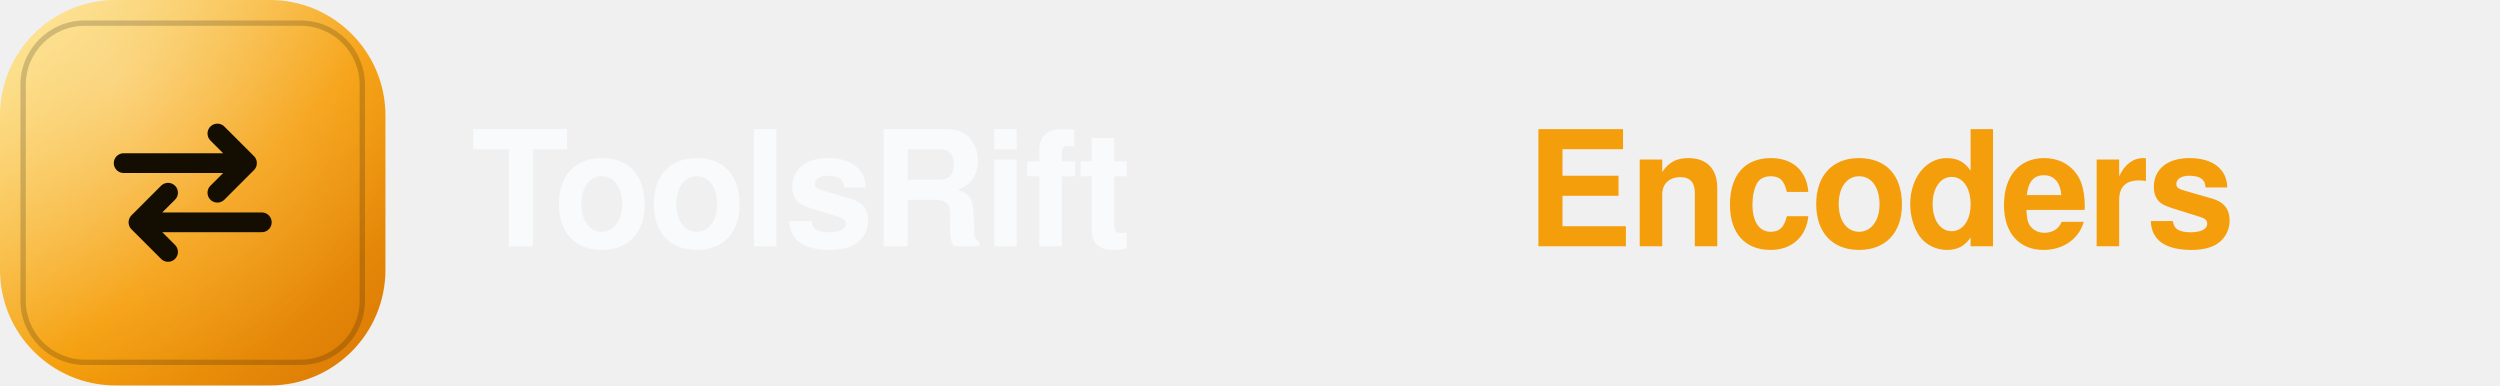
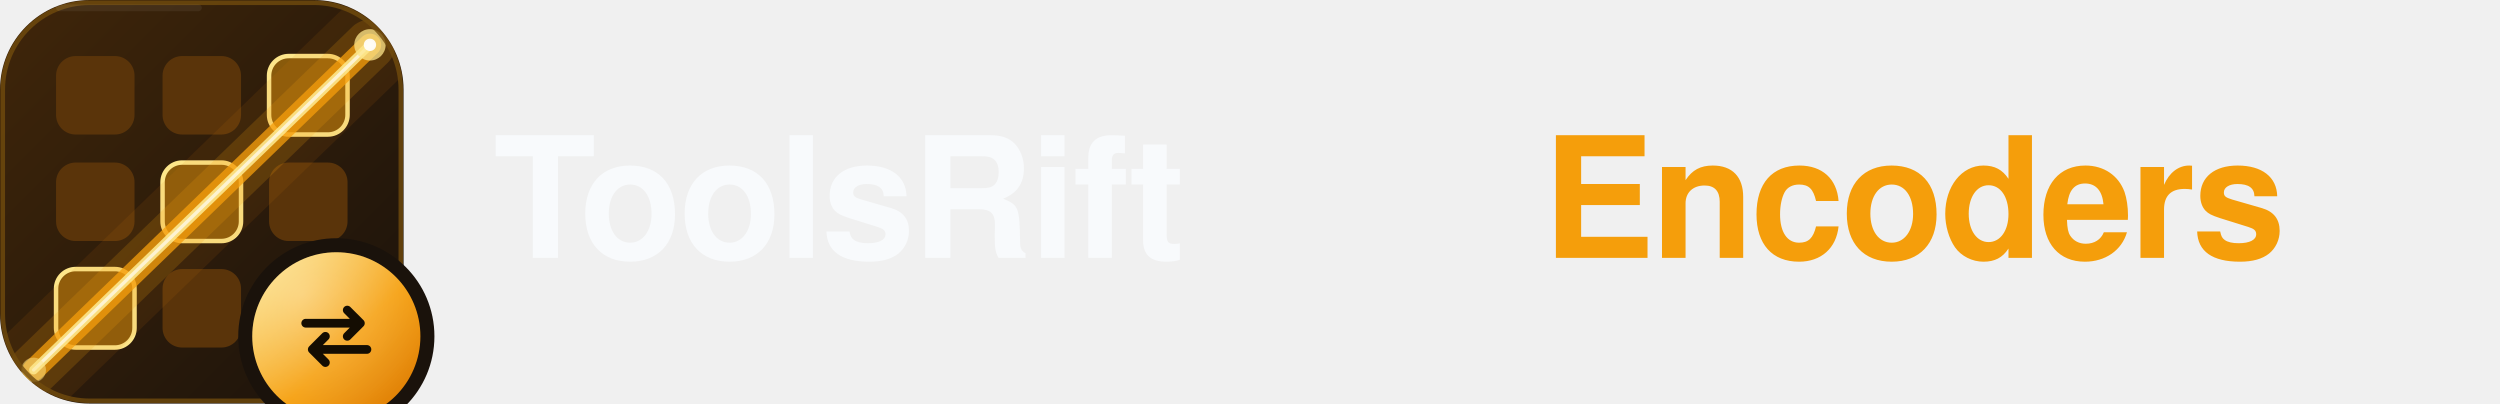
- <svg xmlns="http://www.w3.org/2000/svg" viewBox="0 0 467 72" width="467" height="72" role="img" aria-label="ToolsRift Encoders">
+ <svg xmlns="http://www.w3.org/2000/svg" viewBox="0 0 446 72" width="446" height="72" role="img" aria-label="ToolsRift Encoders">
  <g>
    <defs>
-       <linearGradient id="l-g" x1="0" y1="0" x2="1" y2="1">
+       <linearGradient id="l-bg" x1="0" y1="0" x2="1" y2="1">
+         <stop offset="0" stop-color="#40260a" />
+         <stop offset="1" stop-color="#1a120b" />
+       </linearGradient>
+       <linearGradient id="l-cg" x1="0" y1="0" x2="1" y2="1">
        <stop offset="0" stop-color="#FDE68A" />
        <stop offset="0.55" stop-color="#F59E0B" />
        <stop offset="1" stop-color="#D97706" />
      </linearGradient>
-       <radialGradient id="l-hl" cx="0.3" cy="0.2" r="0.8">
-         <stop offset="0" stop-color="#fff" stop-opacity="0.28" />
+       <radialGradient id="l-hl" cx="0.3" cy="0.25" r="0.8">
+         <stop offset="0" stop-color="#fff" stop-opacity="0.3" />
        <stop offset="1" stop-color="#fff" stop-opacity="0" />
      </radialGradient>
      <clipPath id="l-c">
-         <rect width="72" height="72" rx="21.6" />
+         <rect width="72.00" height="72.00" rx="16.00" />
      </clipPath>
    </defs>
+     <rect width="72.00" height="72.00" rx="16.00" fill="url(#l-bg)" />
    <g clip-path="url(#l-c)">
-       <rect width="72" height="72" fill="url(#l-g)" />
-       <rect width="72" height="72" fill="url(#l-hl)" />
-       <rect x="4.32" y="4.32" width="63.36" height="63.36" rx="11.52" fill="none" stroke="#0B0904" stroke-opacity="0.18" stroke-width="1" />
+       <rect x="10.00" y="10.00" width="14.00" height="14.00" rx="3.50" fill="#5a340a" />
+       <rect x="29.00" y="10.00" width="14.00" height="14.00" rx="3.50" fill="#5a340a" />
+       <rect x="48.00" y="10.00" width="14.00" height="14.00" rx="3.50" fill="#5a340a" />
+       <rect x="10.00" y="29.00" width="14.00" height="14.00" rx="3.50" fill="#5a340a" />
+       <rect x="29.00" y="29.00" width="14.00" height="14.00" rx="3.50" fill="#5a340a" />
+       <rect x="48.00" y="29.00" width="14.00" height="14.00" rx="3.50" fill="#5a340a" />
+       <rect x="10.00" y="48.00" width="14.00" height="14.00" rx="3.50" fill="#5a340a" />
+       <rect x="29.00" y="48.00" width="14.00" height="14.00" rx="3.50" fill="#5a340a" />
+       <rect x="48.00" y="48.00" width="14.00" height="14.00" rx="3.50" fill="#5a340a" />
+       <rect x="48.00" y="10.00" width="14.00" height="14.00" rx="3.50" fill="#895a0b" stroke="#FDE68A" stroke-width="0.80" />
+       <rect x="29.00" y="29.00" width="14.00" height="14.00" rx="3.50" fill="#895a0b" stroke="#FDE68A" stroke-width="0.80" />
+       <rect x="10.00" y="48.00" width="14.00" height="14.00" rx="3.50" fill="#895a0b" stroke="#FDE68A" stroke-width="0.80" />
+       <g class="tr-rift">
+         <line x1="66.00" y1="8.00" x2="6.00" y2="66.00" stroke="#D97706" stroke-width="16.00" stroke-linecap="round" opacity="0.1" />
+         <line x1="66.00" y1="8.00" x2="6.00" y2="66.00" stroke="#F59E0B" stroke-width="9.00" stroke-linecap="round" opacity="0.18" />
+         <line x1="66.00" y1="8.00" x2="6.00" y2="66.00" stroke="#F59E0B" stroke-width="4.00" stroke-linecap="round" opacity="0.75" />
+         <line x1="66.00" y1="8.00" x2="6.00" y2="66.00" stroke="#FDE68A" stroke-width="1.60" stroke-linecap="round" opacity="0.9" />
+         <line x1="66.00" y1="8.00" x2="6.00" y2="66.00" stroke="#FFFFFF" stroke-width="0.60" stroke-linecap="round" opacity="0.65" />
+       </g>
+       <circle cx="66.00" cy="8.00" r="2.80" fill="#FDE68A" opacity="0.75" />
+       <circle cx="66.00" cy="8.00" r="1.10" fill="#fff" opacity="0.9" />
+       <circle cx="6.00" cy="66.00" r="2.20" fill="#FDE68A" opacity="0.5" />
    </g>
-     <g transform="translate(12.96 12.96) scale(0.4608)" color="#140D02">
+     <rect x="0.50" y="0.50" width="71.00" height="71.00" rx="15.50" fill="none" stroke="#714b0c" stroke-width="0.80" opacity="0.8" />
+     <rect x="10.00" y="0.80" width="26.00" height="1.20" rx="0.60" fill="#fff" opacity="0.06" />
+     <circle cx="60.00" cy="60.00" r="17.50" fill="#1a120b" />
+     <circle cx="60.00" cy="60.00" r="15.00" fill="url(#l-cg)" />
+     <circle cx="60.00" cy="60.00" r="15.00" fill="url(#l-hl)" />
+     <g transform="translate(50.25 50.25) scale(0.195)" color="#140D02">
      <path d="M22 38h50M60 26l12 12-12 12M78 62H28M40 50L28 62l12 12" fill="none" stroke="currentColor" stroke-width="8" stroke-linecap="round" stroke-linejoin="round" />
    </g>
  </g>
  <text x="88" y="46" font-family="Sora, 'Segoe UI', system-ui, -apple-system, Helvetica, Arial, sans-serif" font-weight="800" font-size="30" letter-spacing="-0.6" fill="#F8FAFC">ToolsRift</text>
-   <text x="285" y="46" font-family="Sora, 'Segoe UI', system-ui, -apple-system, Helvetica, Arial, sans-serif" font-weight="800" font-size="30" letter-spacing="-0.6" fill="#F59E0B">Encoders</text>
+   <text x="275.2" y="46" font-family="Sora, 'Segoe UI', system-ui, -apple-system, Helvetica, Arial, sans-serif" font-weight="800" font-size="30" letter-spacing="-0.6" fill="#F59E0B">Encoders</text>
</svg>
